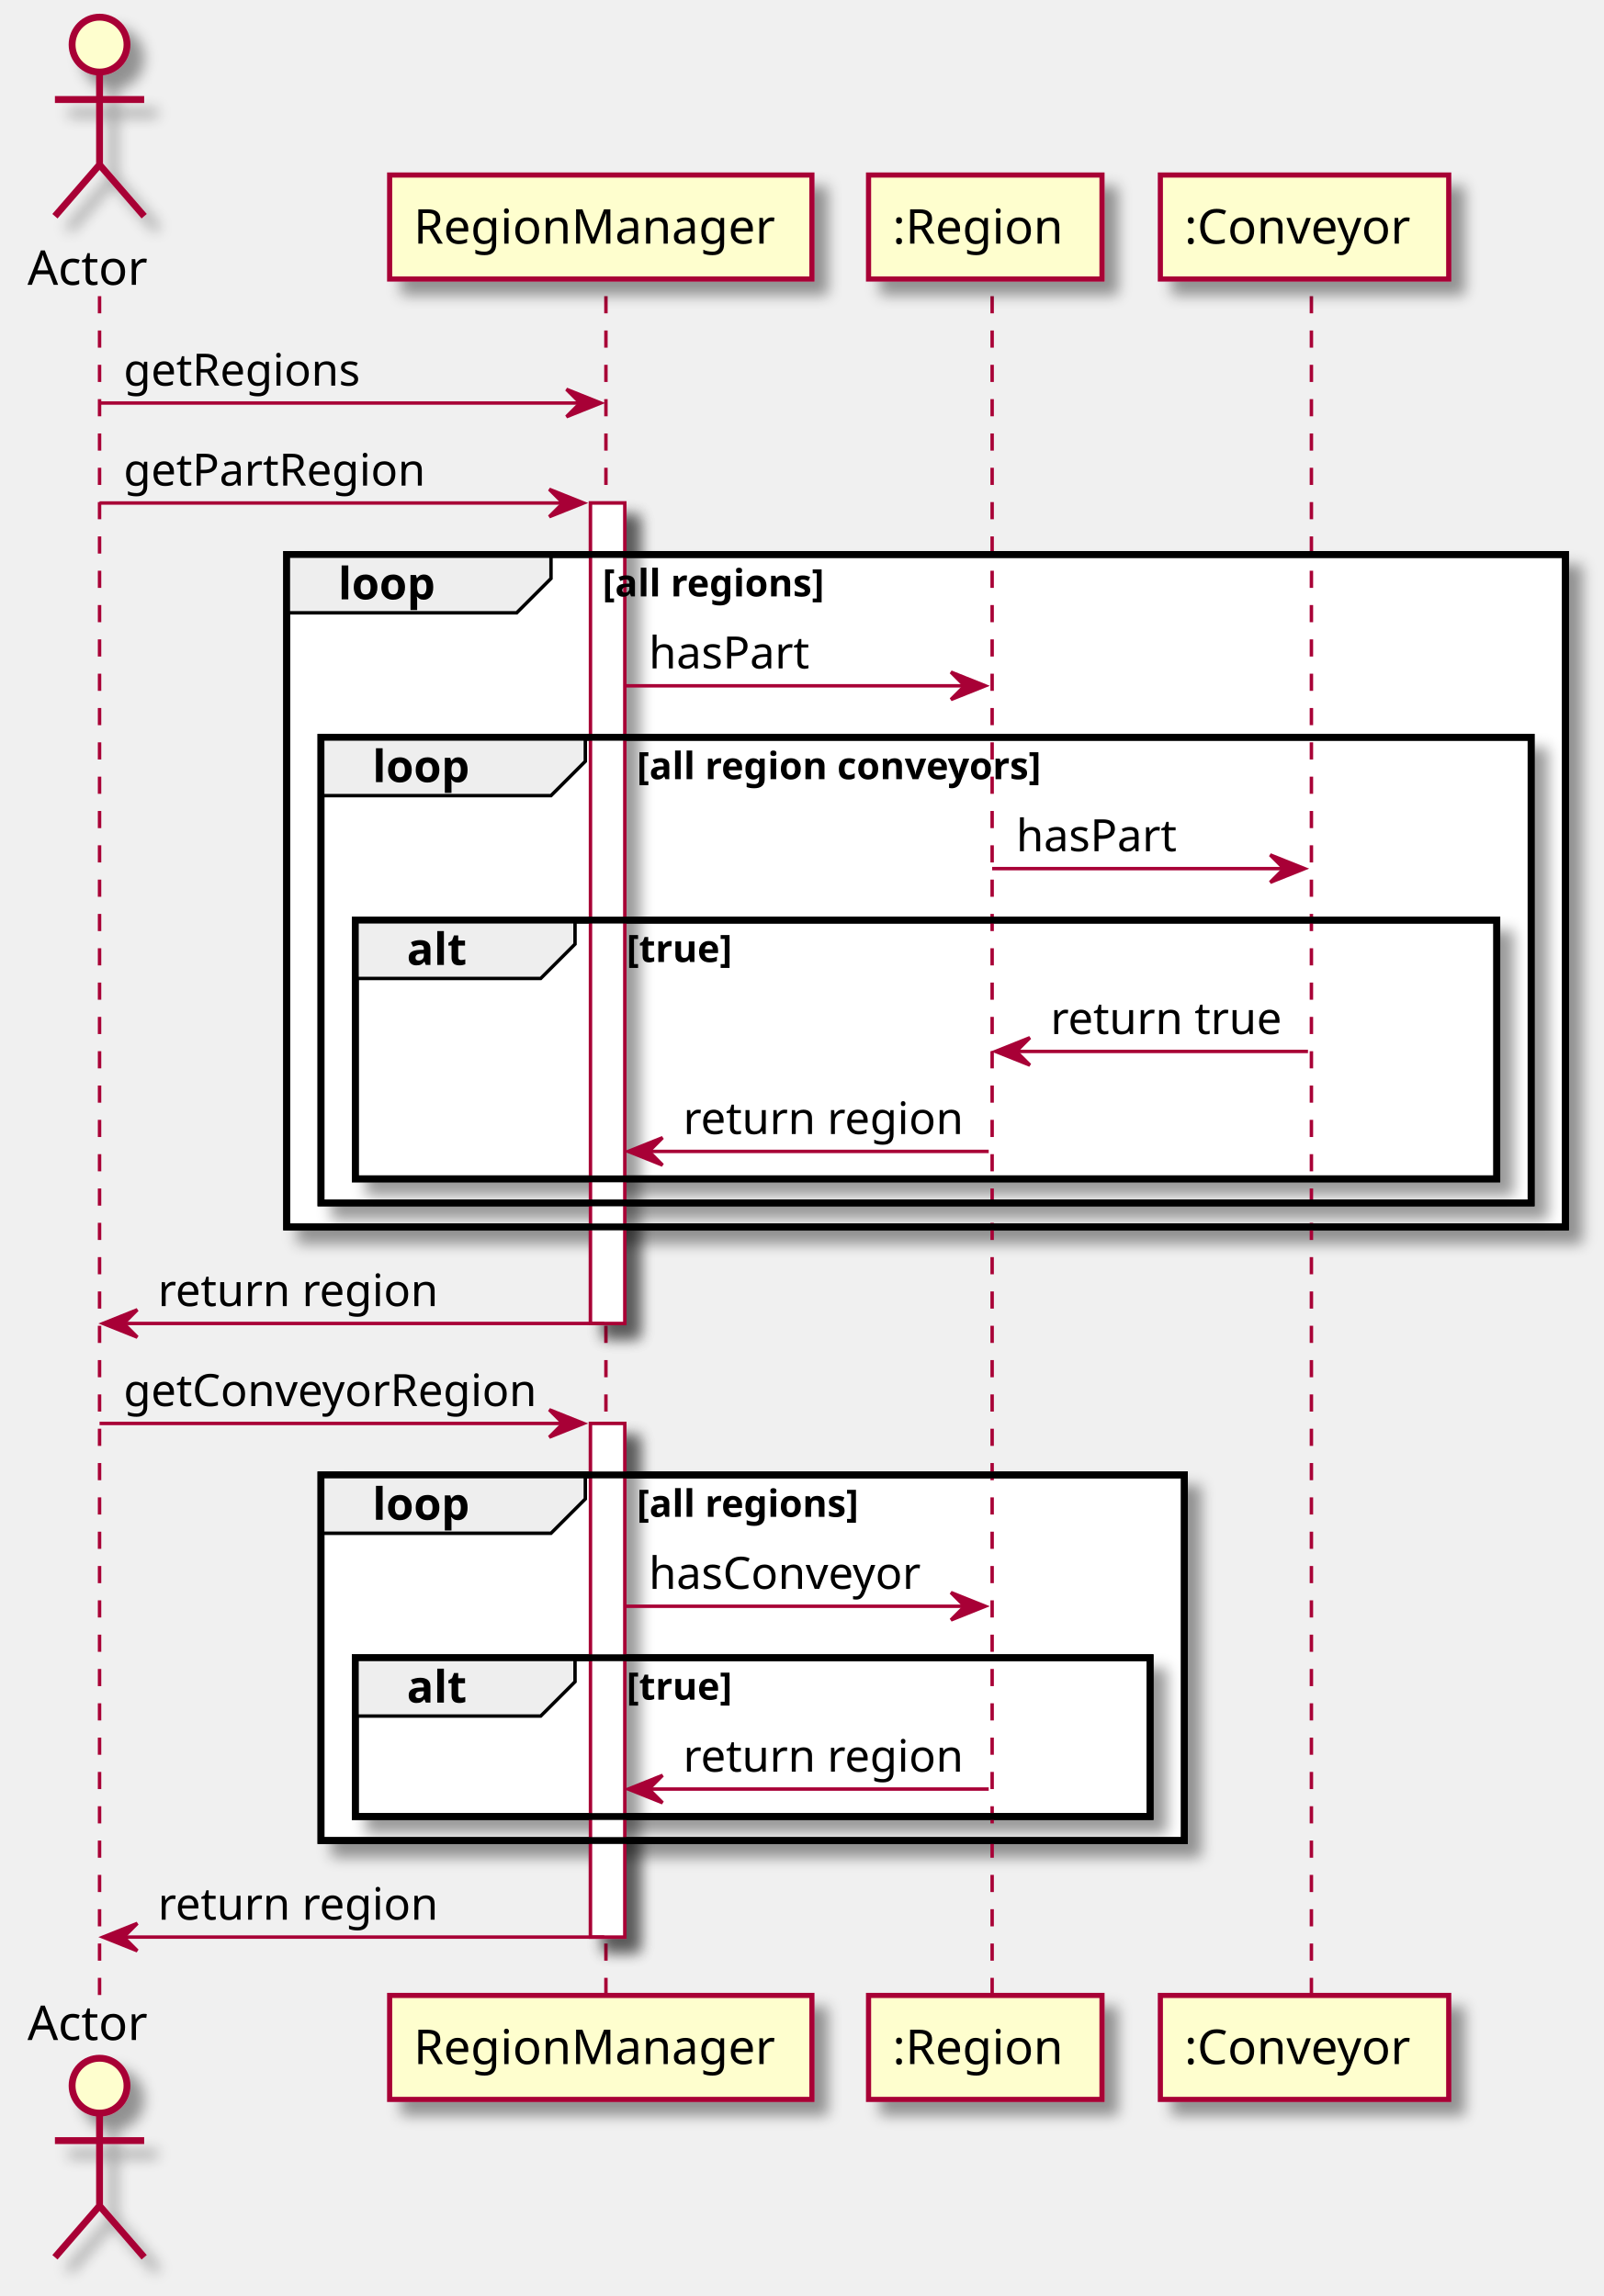
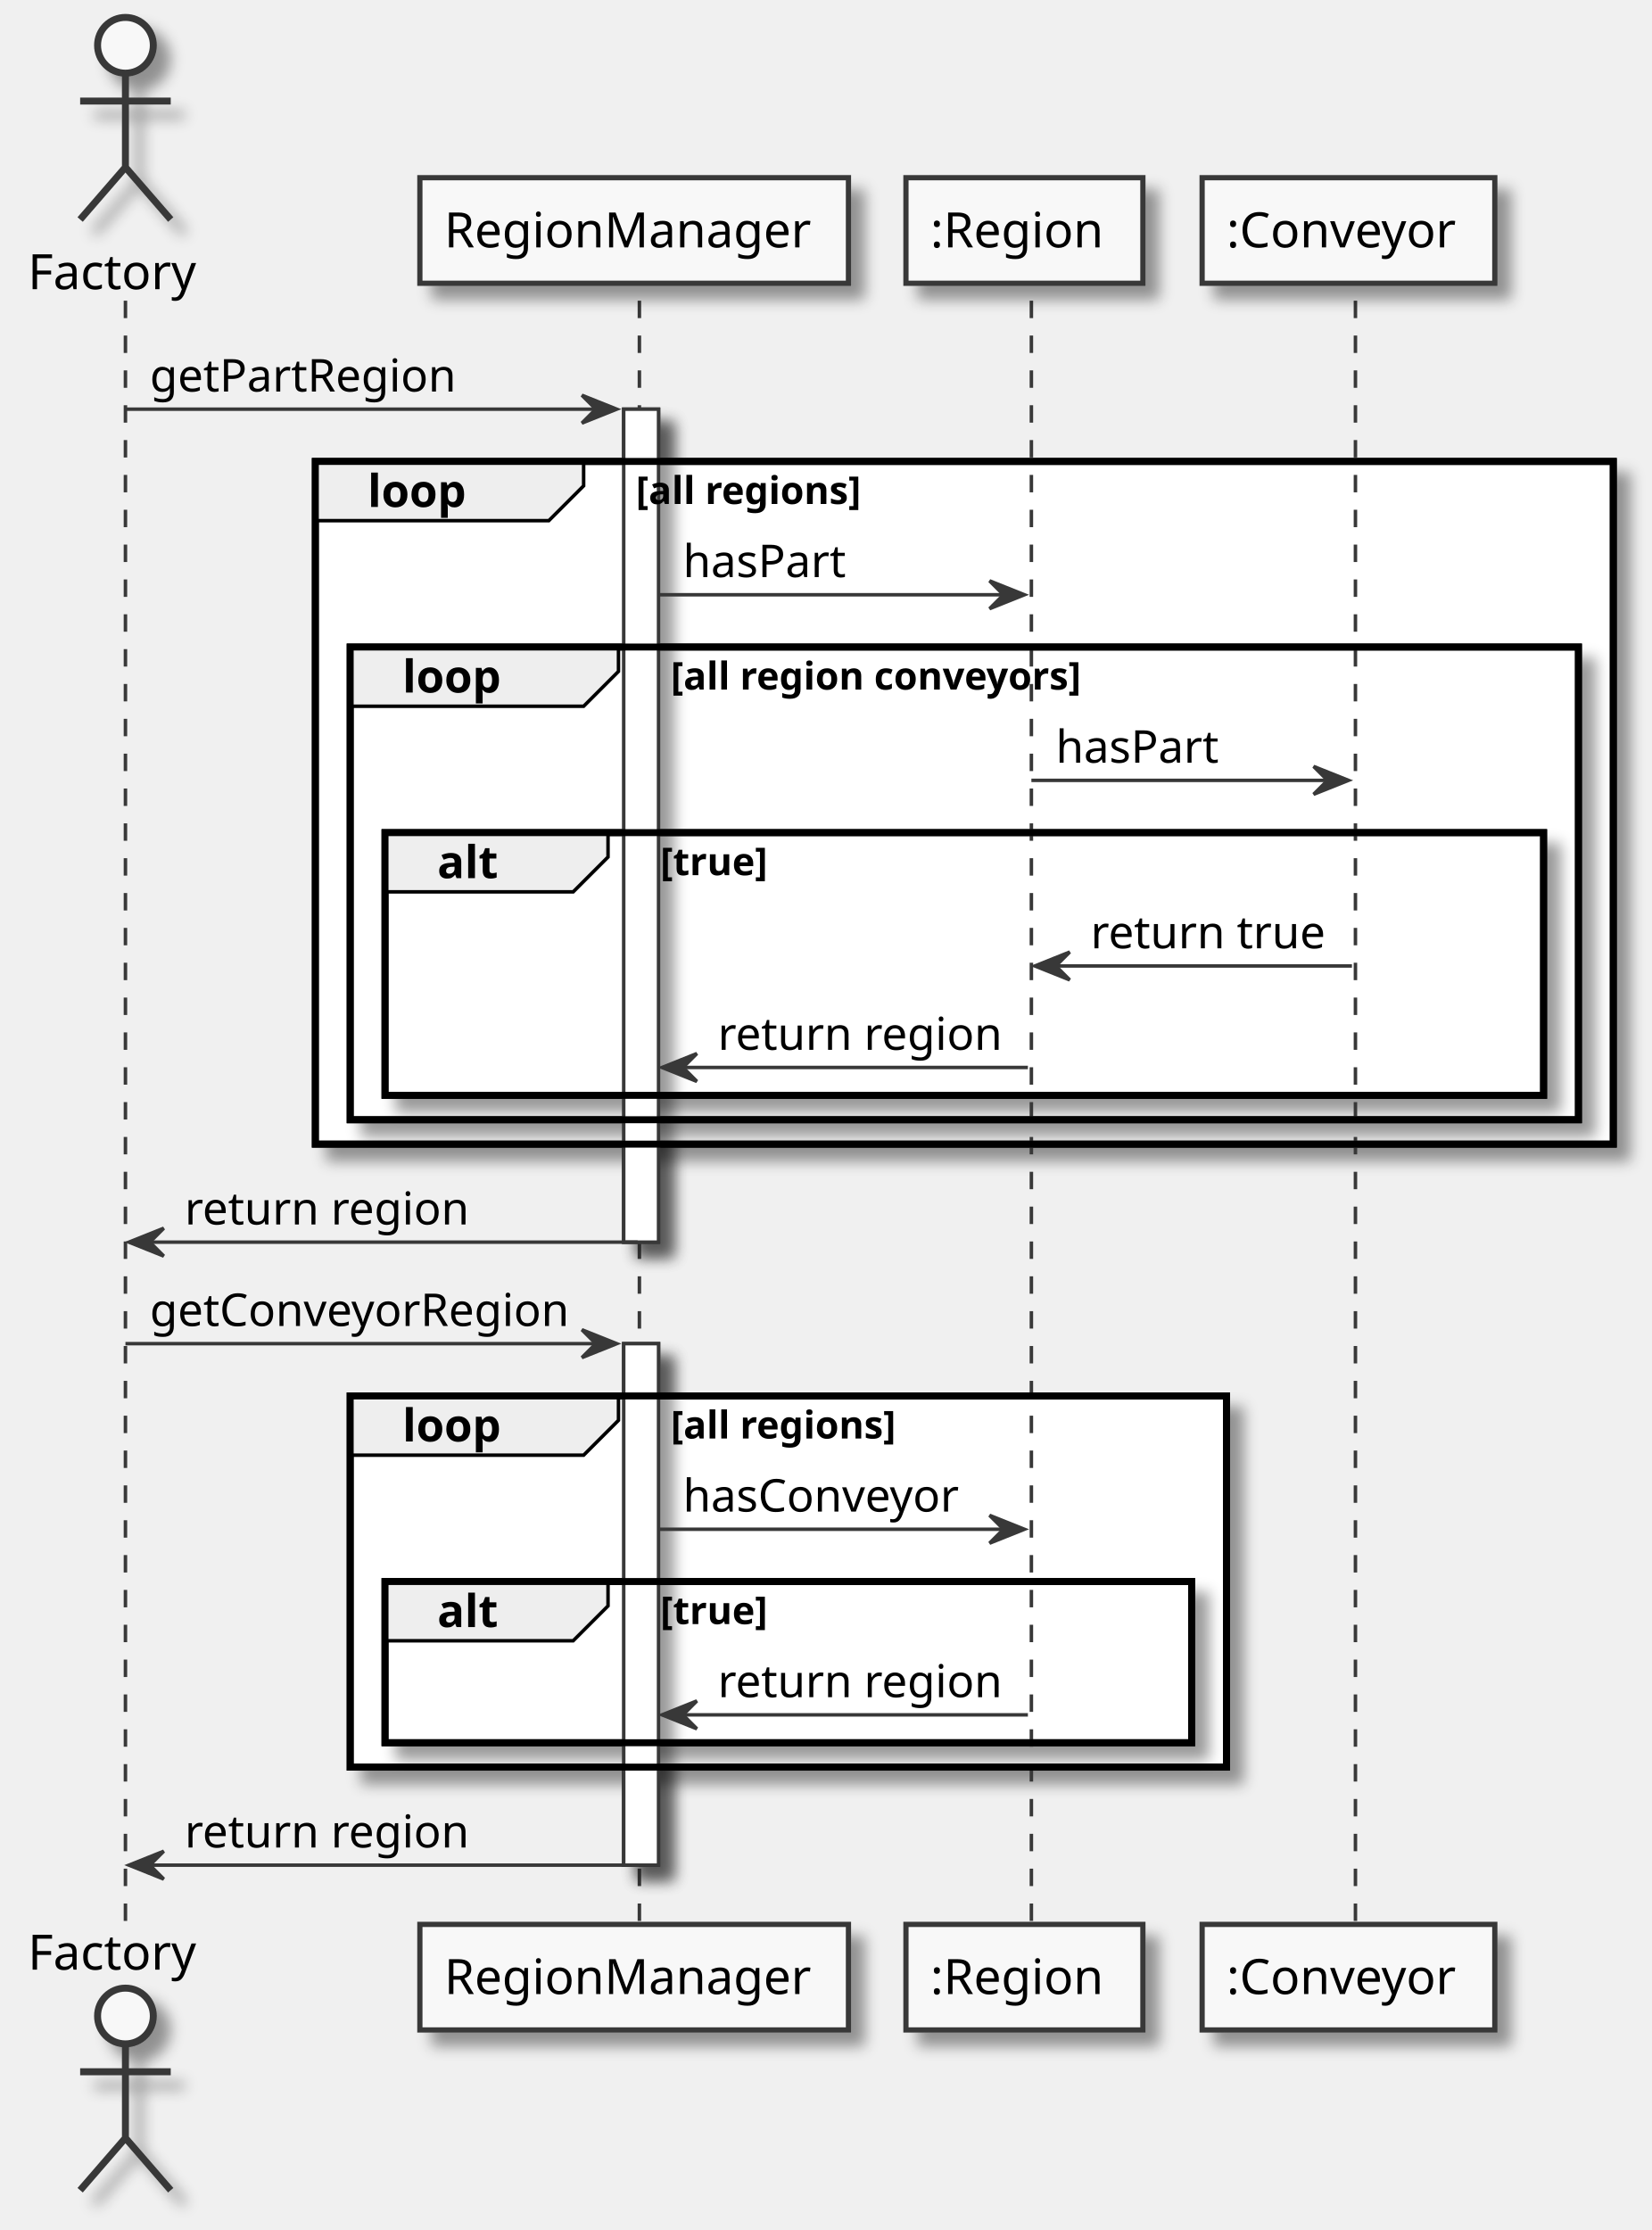
- <svg xmlns="http://www.w3.org/2000/svg" contentScriptType="application/ecmascript" contentStyleType="text/css" height="669px" preserveAspectRatio="none" style="width:467px;height:669px;" version="1.1" viewBox="0 0 467 669" width="467px" zoomAndPan="magnify">
+ <svg xmlns="http://www.w3.org/2000/svg" contentScriptType="application/ecmascript" contentStyleType="text/css" height="640px" preserveAspectRatio="none" style="width:474px;height:640px;" version="1.1" viewBox="0 0 474 640" width="474px" zoomAndPan="magnify">
  <defs>
-     <filter height="300%" id="f126grgqnaromp" width="300%" x="-1" y="-1">
+     <filter height="300%" id="f157gjk7bvqxx7" width="300%" x="-1" y="-1">
      <feGaussianBlur result="blurOut" stdDeviation="2.0" />
      <feColorMatrix in="blurOut" result="blurOut2" type="matrix" values="0 0 0 0 0 0 0 0 0 0 0 0 0 0 0 0 0 0 .4 0" />
      <feOffset dx="4.0" dy="4.0" in="blurOut2" result="blurOut3" />
      <feBlend in="SourceGraphic" in2="blurOut3" mode="normal" />
    </filter>
  </defs>
  <g>
-     <rect fill="#FFFFFF" filter="url(#f126grgqnaromp)" height="239.062" style="stroke: #A80036; stroke-width: 1.0;" width="10" x="172" y="146.562" />
-     <rect fill="#FFFFFF" filter="url(#f126grgqnaromp)" height="149.664" style="stroke: #A80036; stroke-width: 1.0;" width="10" x="172" y="414.758" />
-     <rect fill="#FFFFFF" filter="url(#f126grgqnaromp)" height="195.93" style="stroke: #000000; stroke-width: 2.0;" width="372.5" x="83.5" y="161.562" />
-     <rect fill="#FFFFFF" filter="url(#f126grgqnaromp)" height="135.664" style="stroke: #000000; stroke-width: 2.0;" width="352.5" x="93.5" y="214.828" />
-     <rect fill="#FFFFFF" filter="url(#f126grgqnaromp)" height="75.398" style="stroke: #000000; stroke-width: 2.0;" width="332.5" x="103.5" y="268.094" />
-     <rect fill="#FFFFFF" filter="url(#f126grgqnaromp)" height="106.531" style="stroke: #000000; stroke-width: 2.0;" width="251.5" x="93.5" y="429.758" />
-     <rect fill="#FFFFFF" filter="url(#f126grgqnaromp)" height="46.266" style="stroke: #000000; stroke-width: 2.0;" width="231.5" x="103.5" y="483.023" />
-     <line style="stroke: #A80036; stroke-width: 1.0; stroke-dasharray: 5.0,5.0;" x1="29" x2="29" y1="86.297" y2="582.422" />
-     <line style="stroke: #A80036; stroke-width: 1.0; stroke-dasharray: 5.0,5.0;" x1="176.5" x2="176.5" y1="86.297" y2="582.422" />
-     <line style="stroke: #A80036; stroke-width: 1.0; stroke-dasharray: 5.0,5.0;" x1="289" x2="289" y1="86.297" y2="582.422" />
-     <line style="stroke: #A80036; stroke-width: 1.0; stroke-dasharray: 5.0,5.0;" x1="382" x2="382" y1="86.297" y2="582.422" />
-     <text fill="#000000" font-family="sans-serif" font-size="14" lengthAdjust="spacingAndGlyphs" textLength="36" x="8" y="82.995">Actor</text>
-     <ellipse cx="29" cy="13" fill="#FEFECE" filter="url(#f126grgqnaromp)" rx="8" ry="8" style="stroke: #A80036; stroke-width: 2.0;" />
-     <path d="M29,21 L29,48 M16,29 L42,29 M29,48 L16,63 M29,48 L42,63 " fill="none" filter="url(#f126grgqnaromp)" style="stroke: #A80036; stroke-width: 2.0;" />
-     <text fill="#000000" font-family="sans-serif" font-size="14" lengthAdjust="spacingAndGlyphs" textLength="36" x="8" y="594.417">Actor</text>
-     <ellipse cx="29" cy="607.719" fill="#FEFECE" filter="url(#f126grgqnaromp)" rx="8" ry="8" style="stroke: #A80036; stroke-width: 2.0;" />
-     <path d="M29,615.719 L29,642.719 M16,623.719 L42,623.719 M29,642.719 L16,657.719 M29,642.719 L42,657.719 " fill="none" filter="url(#f126grgqnaromp)" style="stroke: #A80036; stroke-width: 2.0;" />
-     <rect fill="#FEFECE" filter="url(#f126grgqnaromp)" height="30.297" style="stroke: #A80036; stroke-width: 1.5;" width="123" x="113.5" y="51" />
-     <text fill="#000000" font-family="sans-serif" font-size="14" lengthAdjust="spacingAndGlyphs" textLength="109" x="120.5" y="70.995">RegionManager</text>
-     <rect fill="#FEFECE" filter="url(#f126grgqnaromp)" height="30.297" style="stroke: #A80036; stroke-width: 1.5;" width="123" x="113.5" y="581.422" />
-     <text fill="#000000" font-family="sans-serif" font-size="14" lengthAdjust="spacingAndGlyphs" textLength="109" x="120.5" y="601.417">RegionManager</text>
-     <rect fill="#FEFECE" filter="url(#f126grgqnaromp)" height="30.297" style="stroke: #A80036; stroke-width: 1.5;" width="68" x="253" y="51" />
-     <text fill="#000000" font-family="sans-serif" font-size="14" lengthAdjust="spacingAndGlyphs" textLength="54" x="260" y="70.995">:Region</text>
-     <rect fill="#FEFECE" filter="url(#f126grgqnaromp)" height="30.297" style="stroke: #A80036; stroke-width: 1.5;" width="68" x="253" y="581.422" />
-     <text fill="#000000" font-family="sans-serif" font-size="14" lengthAdjust="spacingAndGlyphs" textLength="54" x="260" y="601.417">:Region</text>
-     <rect fill="#FEFECE" filter="url(#f126grgqnaromp)" height="30.297" style="stroke: #A80036; stroke-width: 1.5;" width="84" x="338" y="51" />
-     <text fill="#000000" font-family="sans-serif" font-size="14" lengthAdjust="spacingAndGlyphs" textLength="70" x="345" y="70.995">:Conveyor</text>
-     <rect fill="#FEFECE" filter="url(#f126grgqnaromp)" height="30.297" style="stroke: #A80036; stroke-width: 1.5;" width="84" x="338" y="581.422" />
-     <text fill="#000000" font-family="sans-serif" font-size="14" lengthAdjust="spacingAndGlyphs" textLength="70" x="345" y="601.417">:Conveyor</text>
-     <rect fill="#FFFFFF" filter="url(#f126grgqnaromp)" height="239.062" style="stroke: #A80036; stroke-width: 1.0;" width="10" x="172" y="146.562" />
-     <rect fill="#FFFFFF" filter="url(#f126grgqnaromp)" height="149.664" style="stroke: #A80036; stroke-width: 1.0;" width="10" x="172" y="414.758" />
-     <polygon fill="#A80036" points="165,113.43,175,117.43,165,121.43,169,117.43" style="stroke: #A80036; stroke-width: 1.0;" />
-     <line style="stroke: #A80036; stroke-width: 1.0;" x1="29" x2="171" y1="117.43" y2="117.43" />
-     <text fill="#000000" font-family="sans-serif" font-size="13" lengthAdjust="spacingAndGlyphs" textLength="71" x="36" y="112.364">getRegions</text>
-     <polygon fill="#A80036" points="160,142.562,170,146.562,160,150.562,164,146.562" style="stroke: #A80036; stroke-width: 1.0;" />
-     <line style="stroke: #A80036; stroke-width: 1.0;" x1="29" x2="166" y1="146.562" y2="146.562" />
-     <text fill="#000000" font-family="sans-serif" font-size="13" lengthAdjust="spacingAndGlyphs" textLength="90" x="36" y="141.497">getPartRegion</text>
-     <path d="M83.5,161.562 L160.5,161.562 L160.5,168.562 L150.5,178.562 L83.5,178.562 L83.5,161.562 " fill="#EEEEEE" style="stroke: #000000; stroke-width: 1.0;" />
-     <rect fill="none" height="195.93" style="stroke: #000000; stroke-width: 2.0;" width="372.5" x="83.5" y="161.562" />
-     <text fill="#000000" font-family="sans-serif" font-size="13" font-weight="bold" lengthAdjust="spacingAndGlyphs" textLength="32" x="98.5" y="174.629">loop</text>
-     <text fill="#000000" font-family="sans-serif" font-size="11" font-weight="bold" lengthAdjust="spacingAndGlyphs" textLength="78" x="175.5" y="173.773">[all regions]</text>
-     <polygon fill="#A80036" points="277,195.828,287,199.828,277,203.828,281,199.828" style="stroke: #A80036; stroke-width: 1.0;" />
-     <line style="stroke: #A80036; stroke-width: 1.0;" x1="182" x2="283" y1="199.828" y2="199.828" />
-     <text fill="#000000" font-family="sans-serif" font-size="13" lengthAdjust="spacingAndGlyphs" textLength="49" x="189" y="194.762">hasPart</text>
-     <path d="M93.5,214.828 L170.5,214.828 L170.5,221.828 L160.5,231.828 L93.5,231.828 L93.5,214.828 " fill="#EEEEEE" style="stroke: #000000; stroke-width: 1.0;" />
-     <rect fill="none" height="135.664" style="stroke: #000000; stroke-width: 2.0;" width="352.5" x="93.5" y="214.828" />
-     <text fill="#000000" font-family="sans-serif" font-size="13" font-weight="bold" lengthAdjust="spacingAndGlyphs" textLength="32" x="108.5" y="227.895">loop</text>
-     <text fill="#000000" font-family="sans-serif" font-size="11" font-weight="bold" lengthAdjust="spacingAndGlyphs" textLength="140" x="185.5" y="227.039">[all region conveyors]</text>
-     <polygon fill="#A80036" points="370,249.094,380,253.094,370,257.094,374,253.094" style="stroke: #A80036; stroke-width: 1.0;" />
-     <line style="stroke: #A80036; stroke-width: 1.0;" x1="289" x2="376" y1="253.094" y2="253.094" />
-     <text fill="#000000" font-family="sans-serif" font-size="13" lengthAdjust="spacingAndGlyphs" textLength="49" x="296" y="248.028">hasPart</text>
-     <path d="M103.5,268.094 L167.5,268.094 L167.5,275.094 L157.5,285.094 L103.5,285.094 L103.5,268.094 " fill="#EEEEEE" style="stroke: #000000; stroke-width: 1.0;" />
-     <rect fill="none" height="75.398" style="stroke: #000000; stroke-width: 2.0;" width="332.5" x="103.5" y="268.094" />
-     <text fill="#000000" font-family="sans-serif" font-size="13" font-weight="bold" lengthAdjust="spacingAndGlyphs" textLength="19" x="118.5" y="281.161">alt</text>
-     <text fill="#000000" font-family="sans-serif" font-size="11" font-weight="bold" lengthAdjust="spacingAndGlyphs" textLength="36" x="182.5" y="280.304">[true]</text>
-     <polygon fill="#A80036" points="300,302.359,290,306.359,300,310.359,296,306.359" style="stroke: #A80036; stroke-width: 1.0;" />
-     <line style="stroke: #A80036; stroke-width: 1.0;" x1="294" x2="381" y1="306.359" y2="306.359" />
-     <text fill="#000000" font-family="sans-serif" font-size="13" lengthAdjust="spacingAndGlyphs" textLength="69" x="306" y="301.293">return true</text>
-     <polygon fill="#A80036" points="193,331.492,183,335.492,193,339.492,189,335.492" style="stroke: #A80036; stroke-width: 1.0;" />
-     <line style="stroke: #A80036; stroke-width: 1.0;" x1="187" x2="288" y1="335.492" y2="335.492" />
-     <text fill="#000000" font-family="sans-serif" font-size="13" lengthAdjust="spacingAndGlyphs" textLength="83" x="199" y="330.426">return region</text>
-     <polygon fill="#A80036" points="40,381.625,30,385.625,40,389.625,36,385.625" style="stroke: #A80036; stroke-width: 1.0;" />
-     <line style="stroke: #A80036; stroke-width: 1.0;" x1="34" x2="176" y1="385.625" y2="385.625" />
-     <text fill="#000000" font-family="sans-serif" font-size="13" lengthAdjust="spacingAndGlyphs" textLength="83" x="46" y="380.559">return region</text>
-     <polygon fill="#A80036" points="160,410.758,170,414.758,160,418.758,164,414.758" style="stroke: #A80036; stroke-width: 1.0;" />
-     <line style="stroke: #A80036; stroke-width: 1.0;" x1="29" x2="166" y1="414.758" y2="414.758" />
-     <text fill="#000000" font-family="sans-serif" font-size="13" lengthAdjust="spacingAndGlyphs" textLength="124" x="36" y="409.692">getConveyorRegion</text>
-     <path d="M93.5,429.758 L170.5,429.758 L170.5,436.758 L160.5,446.758 L93.5,446.758 L93.5,429.758 " fill="#EEEEEE" style="stroke: #000000; stroke-width: 1.0;" />
-     <rect fill="none" height="106.531" style="stroke: #000000; stroke-width: 2.0;" width="251.5" x="93.5" y="429.758" />
-     <text fill="#000000" font-family="sans-serif" font-size="13" font-weight="bold" lengthAdjust="spacingAndGlyphs" textLength="32" x="108.5" y="442.825">loop</text>
-     <text fill="#000000" font-family="sans-serif" font-size="11" font-weight="bold" lengthAdjust="spacingAndGlyphs" textLength="78" x="185.5" y="441.968">[all regions]</text>
-     <polygon fill="#A80036" points="277,464.023,287,468.023,277,472.023,281,468.023" style="stroke: #A80036; stroke-width: 1.0;" />
-     <line style="stroke: #A80036; stroke-width: 1.0;" x1="182" x2="283" y1="468.023" y2="468.023" />
-     <text fill="#000000" font-family="sans-serif" font-size="13" lengthAdjust="spacingAndGlyphs" textLength="83" x="189" y="462.957">hasConveyor</text>
-     <path d="M103.5,483.023 L167.5,483.023 L167.5,490.023 L157.5,500.023 L103.5,500.023 L103.5,483.023 " fill="#EEEEEE" style="stroke: #000000; stroke-width: 1.0;" />
-     <rect fill="none" height="46.266" style="stroke: #000000; stroke-width: 2.0;" width="231.5" x="103.5" y="483.023" />
-     <text fill="#000000" font-family="sans-serif" font-size="13" font-weight="bold" lengthAdjust="spacingAndGlyphs" textLength="19" x="118.5" y="496.09">alt</text>
-     <text fill="#000000" font-family="sans-serif" font-size="11" font-weight="bold" lengthAdjust="spacingAndGlyphs" textLength="36" x="182.5" y="495.234">[true]</text>
-     <polygon fill="#A80036" points="193,517.289,183,521.289,193,525.289,189,521.289" style="stroke: #A80036; stroke-width: 1.0;" />
-     <line style="stroke: #A80036; stroke-width: 1.0;" x1="187" x2="288" y1="521.289" y2="521.289" />
-     <text fill="#000000" font-family="sans-serif" font-size="13" lengthAdjust="spacingAndGlyphs" textLength="83" x="199" y="516.223">return region</text>
-     <polygon fill="#A80036" points="40,560.422,30,564.422,40,568.422,36,564.422" style="stroke: #A80036; stroke-width: 1.0;" />
-     <line style="stroke: #A80036; stroke-width: 1.0;" x1="34" x2="176" y1="564.422" y2="564.422" />
-     <text fill="#000000" font-family="sans-serif" font-size="13" lengthAdjust="spacingAndGlyphs" textLength="83" x="46" y="559.356">return region</text>
+     <rect fill="#FFFFFF" filter="url(#f157gjk7bvqxx7)" height="239.062" style="stroke: #383838; stroke-width: 1.0;" width="10" x="179" y="117.43" />
+     <rect fill="#FFFFFF" filter="url(#f157gjk7bvqxx7)" height="149.664" style="stroke: #383838; stroke-width: 1.0;" width="10" x="179" y="385.625" />
+     <rect fill="#FFFFFF" filter="url(#f157gjk7bvqxx7)" height="195.93" style="stroke: #000000; stroke-width: 2.0;" width="372.5" x="90.5" y="132.43" />
+     <rect fill="#FFFFFF" filter="url(#f157gjk7bvqxx7)" height="135.664" style="stroke: #000000; stroke-width: 2.0;" width="352.5" x="100.5" y="185.695" />
+     <rect fill="#FFFFFF" filter="url(#f157gjk7bvqxx7)" height="75.398" style="stroke: #000000; stroke-width: 2.0;" width="332.5" x="110.5" y="238.961" />
+     <rect fill="#FFFFFF" filter="url(#f157gjk7bvqxx7)" height="106.531" style="stroke: #000000; stroke-width: 2.0;" width="251.5" x="100.5" y="400.625" />
+     <rect fill="#FFFFFF" filter="url(#f157gjk7bvqxx7)" height="46.266" style="stroke: #000000; stroke-width: 2.0;" width="231.5" x="110.5" y="453.891" />
+     <line style="stroke: #383838; stroke-width: 1.0; stroke-dasharray: 5.0,5.0;" x1="36" x2="36" y1="86.297" y2="553.289" />
+     <line style="stroke: #383838; stroke-width: 1.0; stroke-dasharray: 5.0,5.0;" x1="183.5" x2="183.5" y1="86.297" y2="553.289" />
+     <line style="stroke: #383838; stroke-width: 1.0; stroke-dasharray: 5.0,5.0;" x1="296" x2="296" y1="86.297" y2="553.289" />
+     <line style="stroke: #383838; stroke-width: 1.0; stroke-dasharray: 5.0,5.0;" x1="389" x2="389" y1="86.297" y2="553.289" />
+     <text fill="#000000" font-family="sans-serif" font-size="14" lengthAdjust="spacingAndGlyphs" textLength="50" x="8" y="82.995">Factory</text>
+     <ellipse cx="36" cy="13" fill="#F8F8F8" filter="url(#f157gjk7bvqxx7)" rx="8" ry="8" style="stroke: #383838; stroke-width: 2.0;" />
+     <path d="M36,21 L36,48 M23,29 L49,29 M36,48 L23,63 M36,48 L49,63 " fill="none" filter="url(#f157gjk7bvqxx7)" style="stroke: #383838; stroke-width: 2.0;" />
+     <text fill="#000000" font-family="sans-serif" font-size="14" lengthAdjust="spacingAndGlyphs" textLength="50" x="8" y="565.284">Factory</text>
+     <ellipse cx="36" cy="578.586" fill="#F8F8F8" filter="url(#f157gjk7bvqxx7)" rx="8" ry="8" style="stroke: #383838; stroke-width: 2.0;" />
+     <path d="M36,586.586 L36,613.586 M23,594.586 L49,594.586 M36,613.586 L23,628.586 M36,613.586 L49,628.586 " fill="none" filter="url(#f157gjk7bvqxx7)" style="stroke: #383838; stroke-width: 2.0;" />
+     <rect fill="#F8F8F8" filter="url(#f157gjk7bvqxx7)" height="30.297" style="stroke: #383838; stroke-width: 1.5;" width="123" x="120.5" y="51" />
+     <text fill="#000000" font-family="sans-serif" font-size="14" lengthAdjust="spacingAndGlyphs" textLength="109" x="127.5" y="70.995">RegionManager</text>
+     <rect fill="#F8F8F8" filter="url(#f157gjk7bvqxx7)" height="30.297" style="stroke: #383838; stroke-width: 1.5;" width="123" x="120.5" y="552.289" />
+     <text fill="#000000" font-family="sans-serif" font-size="14" lengthAdjust="spacingAndGlyphs" textLength="109" x="127.5" y="572.284">RegionManager</text>
+     <rect fill="#F8F8F8" filter="url(#f157gjk7bvqxx7)" height="30.297" style="stroke: #383838; stroke-width: 1.5;" width="68" x="260" y="51" />
+     <text fill="#000000" font-family="sans-serif" font-size="14" lengthAdjust="spacingAndGlyphs" textLength="54" x="267" y="70.995">:Region</text>
+     <rect fill="#F8F8F8" filter="url(#f157gjk7bvqxx7)" height="30.297" style="stroke: #383838; stroke-width: 1.5;" width="68" x="260" y="552.289" />
+     <text fill="#000000" font-family="sans-serif" font-size="14" lengthAdjust="spacingAndGlyphs" textLength="54" x="267" y="572.284">:Region</text>
+     <rect fill="#F8F8F8" filter="url(#f157gjk7bvqxx7)" height="30.297" style="stroke: #383838; stroke-width: 1.5;" width="84" x="345" y="51" />
+     <text fill="#000000" font-family="sans-serif" font-size="14" lengthAdjust="spacingAndGlyphs" textLength="70" x="352" y="70.995">:Conveyor</text>
+     <rect fill="#F8F8F8" filter="url(#f157gjk7bvqxx7)" height="30.297" style="stroke: #383838; stroke-width: 1.5;" width="84" x="345" y="552.289" />
+     <text fill="#000000" font-family="sans-serif" font-size="14" lengthAdjust="spacingAndGlyphs" textLength="70" x="352" y="572.284">:Conveyor</text>
+     <rect fill="#FFFFFF" filter="url(#f157gjk7bvqxx7)" height="239.062" style="stroke: #383838; stroke-width: 1.0;" width="10" x="179" y="117.43" />
+     <rect fill="#FFFFFF" filter="url(#f157gjk7bvqxx7)" height="149.664" style="stroke: #383838; stroke-width: 1.0;" width="10" x="179" y="385.625" />
+     <polygon fill="#383838" points="167,113.43,177,117.43,167,121.43,171,117.43" style="stroke: #383838; stroke-width: 1.0;" />
+     <line style="stroke: #383838; stroke-width: 1.0;" x1="36" x2="173" y1="117.43" y2="117.43" />
+     <text fill="#000000" font-family="sans-serif" font-size="13" lengthAdjust="spacingAndGlyphs" textLength="90" x="43" y="112.364">getPartRegion</text>
+     <path d="M90.5,132.43 L167.5,132.43 L167.5,139.43 L157.5,149.43 L90.5,149.43 L90.5,132.43 " fill="#EEEEEE" style="stroke: #000000; stroke-width: 1.0;" />
+     <rect fill="none" height="195.93" style="stroke: #000000; stroke-width: 2.0;" width="372.5" x="90.5" y="132.43" />
+     <text fill="#000000" font-family="sans-serif" font-size="13" font-weight="bold" lengthAdjust="spacingAndGlyphs" textLength="32" x="105.5" y="145.497">loop</text>
+     <text fill="#000000" font-family="sans-serif" font-size="11" font-weight="bold" lengthAdjust="spacingAndGlyphs" textLength="78" x="182.5" y="144.64">[all regions]</text>
+     <polygon fill="#383838" points="284,166.695,294,170.695,284,174.695,288,170.695" style="stroke: #383838; stroke-width: 1.0;" />
+     <line style="stroke: #383838; stroke-width: 1.0;" x1="189" x2="290" y1="170.695" y2="170.695" />
+     <text fill="#000000" font-family="sans-serif" font-size="13" lengthAdjust="spacingAndGlyphs" textLength="49" x="196" y="165.629">hasPart</text>
+     <path d="M100.5,185.695 L177.5,185.695 L177.5,192.695 L167.5,202.695 L100.5,202.695 L100.5,185.695 " fill="#EEEEEE" style="stroke: #000000; stroke-width: 1.0;" />
+     <rect fill="none" height="135.664" style="stroke: #000000; stroke-width: 2.0;" width="352.5" x="100.5" y="185.695" />
+     <text fill="#000000" font-family="sans-serif" font-size="13" font-weight="bold" lengthAdjust="spacingAndGlyphs" textLength="32" x="115.5" y="198.762">loop</text>
+     <text fill="#000000" font-family="sans-serif" font-size="11" font-weight="bold" lengthAdjust="spacingAndGlyphs" textLength="140" x="192.5" y="197.906">[all region conveyors]</text>
+     <polygon fill="#383838" points="377,219.961,387,223.961,377,227.961,381,223.961" style="stroke: #383838; stroke-width: 1.0;" />
+     <line style="stroke: #383838; stroke-width: 1.0;" x1="296" x2="383" y1="223.961" y2="223.961" />
+     <text fill="#000000" font-family="sans-serif" font-size="13" lengthAdjust="spacingAndGlyphs" textLength="49" x="303" y="218.895">hasPart</text>
+     <path d="M110.5,238.961 L174.5,238.961 L174.5,245.961 L164.5,255.961 L110.5,255.961 L110.5,238.961 " fill="#EEEEEE" style="stroke: #000000; stroke-width: 1.0;" />
+     <rect fill="none" height="75.398" style="stroke: #000000; stroke-width: 2.0;" width="332.5" x="110.5" y="238.961" />
+     <text fill="#000000" font-family="sans-serif" font-size="13" font-weight="bold" lengthAdjust="spacingAndGlyphs" textLength="19" x="125.5" y="252.028">alt</text>
+     <text fill="#000000" font-family="sans-serif" font-size="11" font-weight="bold" lengthAdjust="spacingAndGlyphs" textLength="36" x="189.5" y="251.171">[true]</text>
+     <polygon fill="#383838" points="307,273.227,297,277.227,307,281.227,303,277.227" style="stroke: #383838; stroke-width: 1.0;" />
+     <line style="stroke: #383838; stroke-width: 1.0;" x1="301" x2="388" y1="277.227" y2="277.227" />
+     <text fill="#000000" font-family="sans-serif" font-size="13" lengthAdjust="spacingAndGlyphs" textLength="69" x="313" y="272.161">return true</text>
+     <polygon fill="#383838" points="200,302.359,190,306.359,200,310.359,196,306.359" style="stroke: #383838; stroke-width: 1.0;" />
+     <line style="stroke: #383838; stroke-width: 1.0;" x1="194" x2="295" y1="306.359" y2="306.359" />
+     <text fill="#000000" font-family="sans-serif" font-size="13" lengthAdjust="spacingAndGlyphs" textLength="83" x="206" y="301.293">return region</text>
+     <polygon fill="#383838" points="47,352.492,37,356.492,47,360.492,43,356.492" style="stroke: #383838; stroke-width: 1.0;" />
+     <line style="stroke: #383838; stroke-width: 1.0;" x1="41" x2="183" y1="356.492" y2="356.492" />
+     <text fill="#000000" font-family="sans-serif" font-size="13" lengthAdjust="spacingAndGlyphs" textLength="83" x="53" y="351.426">return region</text>
+     <polygon fill="#383838" points="167,381.625,177,385.625,167,389.625,171,385.625" style="stroke: #383838; stroke-width: 1.0;" />
+     <line style="stroke: #383838; stroke-width: 1.0;" x1="36" x2="173" y1="385.625" y2="385.625" />
+     <text fill="#000000" font-family="sans-serif" font-size="13" lengthAdjust="spacingAndGlyphs" textLength="124" x="43" y="380.559">getConveyorRegion</text>
+     <path d="M100.5,400.625 L177.5,400.625 L177.5,407.625 L167.5,417.625 L100.5,417.625 L100.5,400.625 " fill="#EEEEEE" style="stroke: #000000; stroke-width: 1.0;" />
+     <rect fill="none" height="106.531" style="stroke: #000000; stroke-width: 2.0;" width="251.5" x="100.5" y="400.625" />
+     <text fill="#000000" font-family="sans-serif" font-size="13" font-weight="bold" lengthAdjust="spacingAndGlyphs" textLength="32" x="115.5" y="413.692">loop</text>
+     <text fill="#000000" font-family="sans-serif" font-size="11" font-weight="bold" lengthAdjust="spacingAndGlyphs" textLength="78" x="192.5" y="412.835">[all regions]</text>
+     <polygon fill="#383838" points="284,434.891,294,438.891,284,442.891,288,438.891" style="stroke: #383838; stroke-width: 1.0;" />
+     <line style="stroke: #383838; stroke-width: 1.0;" x1="189" x2="290" y1="438.891" y2="438.891" />
+     <text fill="#000000" font-family="sans-serif" font-size="13" lengthAdjust="spacingAndGlyphs" textLength="83" x="196" y="433.825">hasConveyor</text>
+     <path d="M110.5,453.891 L174.5,453.891 L174.5,460.891 L164.5,470.891 L110.5,470.891 L110.5,453.891 " fill="#EEEEEE" style="stroke: #000000; stroke-width: 1.0;" />
+     <rect fill="none" height="46.266" style="stroke: #000000; stroke-width: 2.0;" width="231.5" x="110.5" y="453.891" />
+     <text fill="#000000" font-family="sans-serif" font-size="13" font-weight="bold" lengthAdjust="spacingAndGlyphs" textLength="19" x="125.5" y="466.957">alt</text>
+     <text fill="#000000" font-family="sans-serif" font-size="11" font-weight="bold" lengthAdjust="spacingAndGlyphs" textLength="36" x="189.5" y="466.101">[true]</text>
+     <polygon fill="#383838" points="200,488.156,190,492.156,200,496.156,196,492.156" style="stroke: #383838; stroke-width: 1.0;" />
+     <line style="stroke: #383838; stroke-width: 1.0;" x1="194" x2="295" y1="492.156" y2="492.156" />
+     <text fill="#000000" font-family="sans-serif" font-size="13" lengthAdjust="spacingAndGlyphs" textLength="83" x="206" y="487.09">return region</text>
+     <polygon fill="#383838" points="47,531.289,37,535.289,47,539.289,43,535.289" style="stroke: #383838; stroke-width: 1.0;" />
+     <line style="stroke: #383838; stroke-width: 1.0;" x1="41" x2="183" y1="535.289" y2="535.289" />
+     <text fill="#000000" font-family="sans-serif" font-size="13" lengthAdjust="spacingAndGlyphs" textLength="83" x="53" y="530.223">return region</text>
  </g>
</svg>
